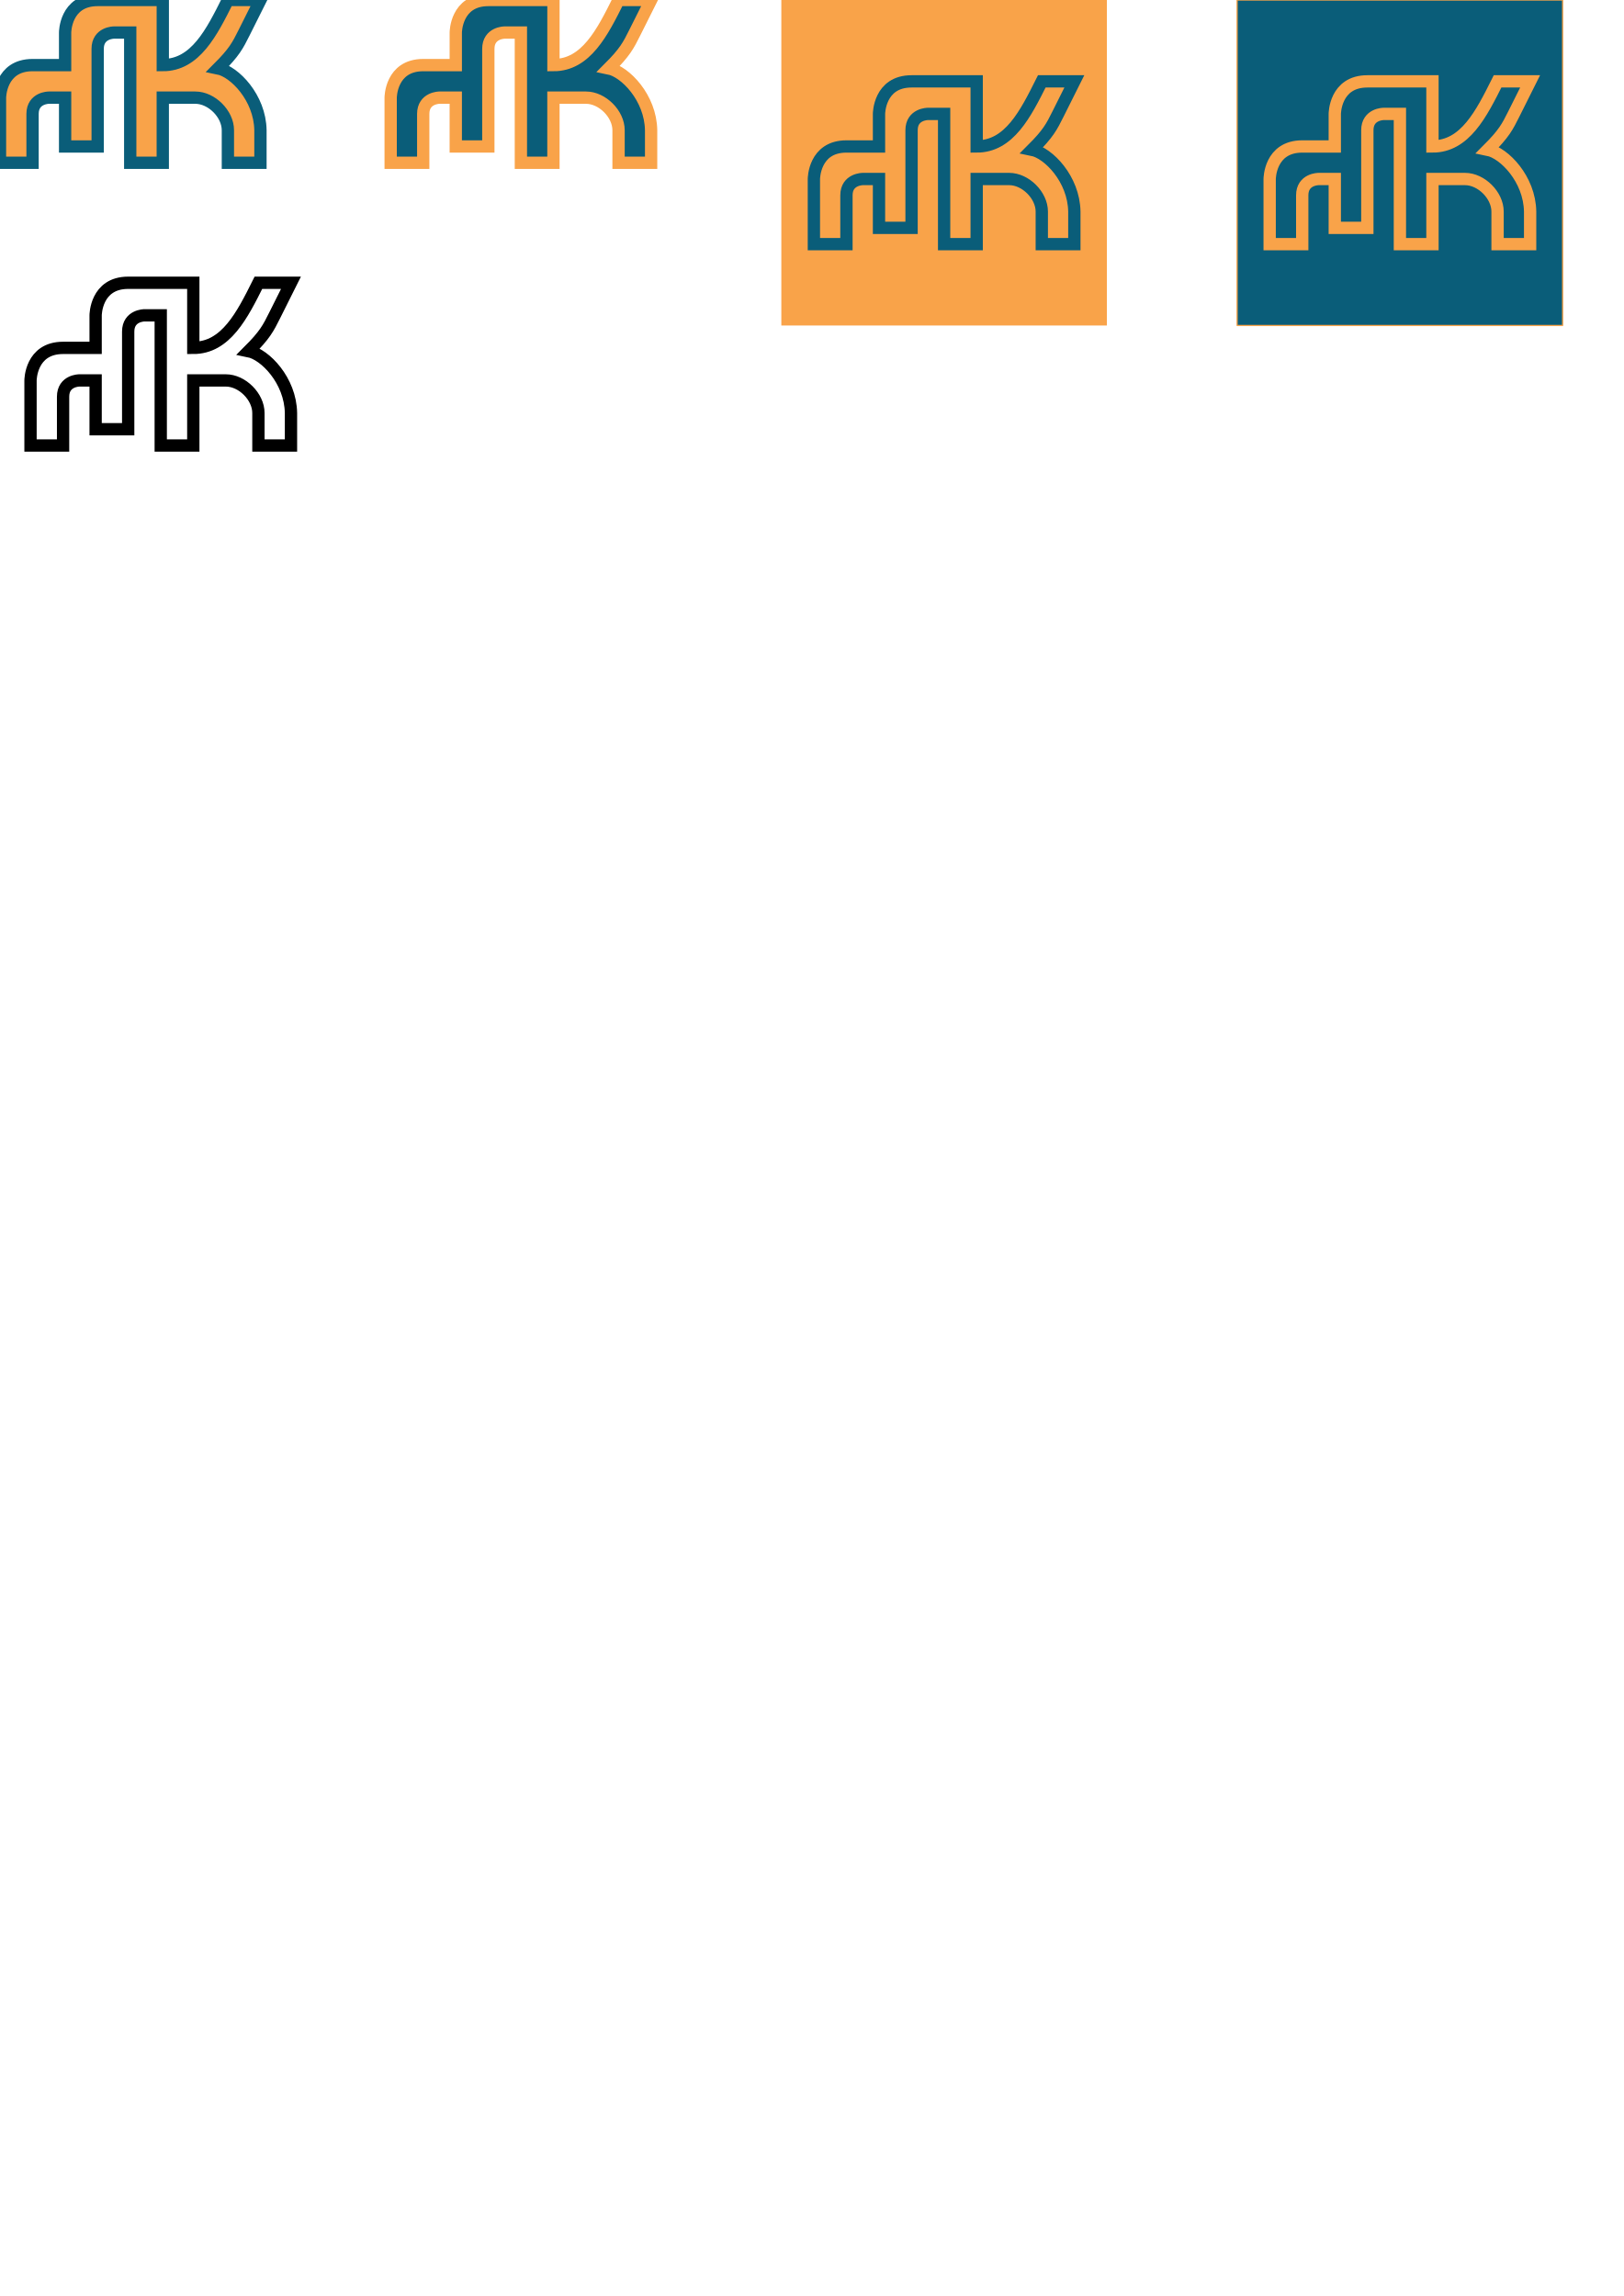
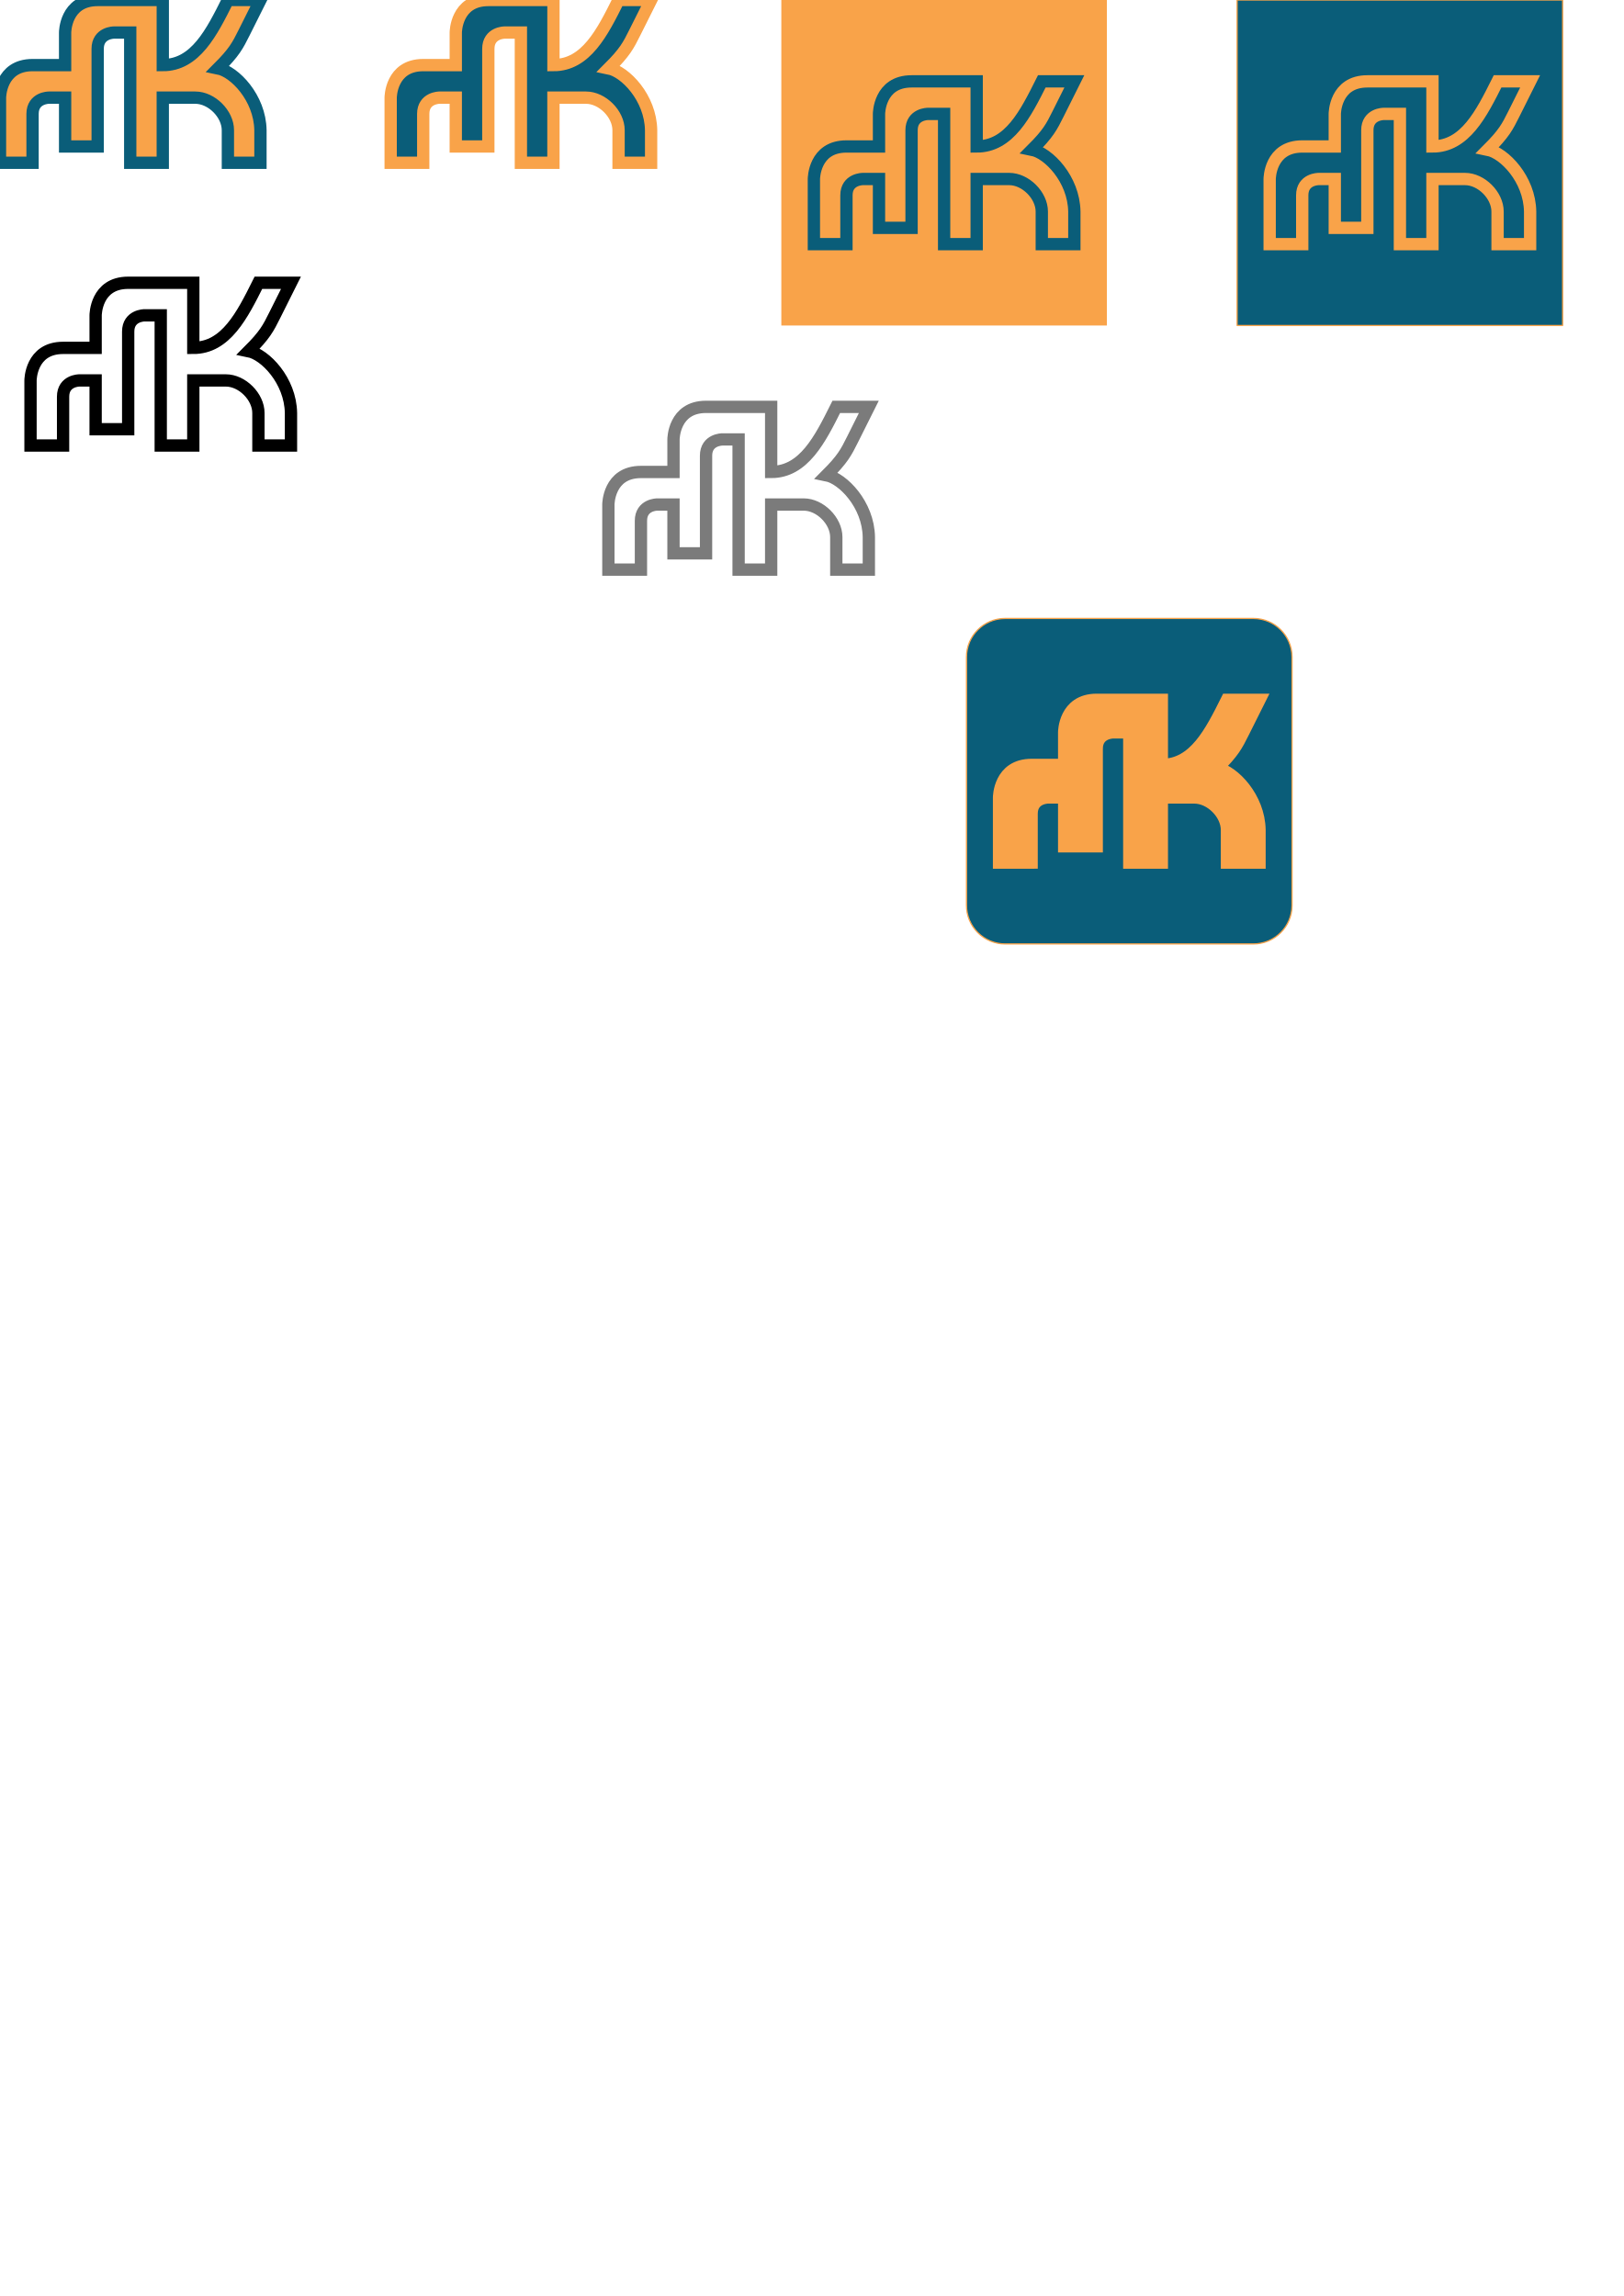
- <svg xmlns="http://www.w3.org/2000/svg" width="210mm" height="297mm" viewBox="0 0 210 297" version="1.1" id="svg8">
+ <svg xmlns="http://www.w3.org/2000/svg" id="svg8" version="1.1" viewBox="0 0 210 297" height="297mm" width="210mm">
  <defs id="defs2" />
  <g id="layer5">
-     <path style="fill:#f9a349;fill-opacity:1;stroke:#0a5d79;stroke-width:1.591;stroke-linecap:butt;stroke-linejoin:miter;stroke-miterlimit:4;stroke-dasharray:none;stroke-opacity:1" d="M 0,21.053 V 12.632 c 0,0 0,-4.211 4.211,-4.211 H 8.421 V 4.211 c 0,0 0,-4.211 4.211,-4.211 h 4.211 4.211 V 8.421 c 4.211,2e-7 6.316,-4.211 8.421,-8.421 h 4.211 L 31.579,4.211 c -0.842,1.684 -1.263,2.526 -3.368,4.632 2.105,0.421 5.406,3.778 5.474,8 v 4.211 h -4.211 v -4.211 c 0,-2.105 -2.105,-4.211 -4.211,-4.211 h -4.211 v 8.421 H 16.842 V 4.211 h -2.105 c 0,0 -2.105,0 -2.105,2.105 V 8.421 10.526 18.947 H 8.421 V 12.632 H 6.316 c 0,0 -2.105,0 -2.105,2.105 v 2.105 4.211 z" id="path880" />
-     <g transform="scale(1.59138)" id="g883">
-       <rect y="0" x="63.5" height="26.458" width="26.458" id="rect913" style="fill:#f9a349;fill-opacity:1;stroke:none;stroke-width:0.1;stroke-linecap:round;stroke-linejoin:bevel;stroke-miterlimit:4;stroke-dasharray:none;stroke-dashoffset:0;stroke-opacity:1" />
-       <path style="fill:none;fill-opacity:1;stroke:#0a5d79;stroke-width:1;stroke-linecap:butt;stroke-linejoin:miter;stroke-miterlimit:4;stroke-dasharray:none;stroke-opacity:1" d="m 66.146,19.844 v -5.292 c 0,0 0,-2.646 2.646,-2.646 h 2.646 V 9.26 c 0,0 0,-2.646 2.646,-2.646 h 2.646 2.646 v 5.292 c 2.646,0 3.969,-2.646 5.292,-5.292 h 2.646 l -1.323,2.646 c -0.529,1.058 -0.794,1.588 -2.117,2.91 1.323,0.265 3.397,2.374 3.44,5.027 v 2.646 h -2.646 v -2.646 c 0,-1.323 -1.323,-2.646 -2.646,-2.646 h -2.646 v 5.292 h -2.646 V 9.26 h -1.323 c 0,0 -1.323,0 -1.323,1.323 v 1.323 1.323 5.292 h -2.646 v -3.969 h -1.323 c 0,0 -1.323,0 -1.323,1.323 v 1.323 2.646 z" id="path880-6" />
+     <path id="path880" d="M 0,21.053 V 12.632 c 0,0 0,-4.211 4.211,-4.211 H 8.421 V 4.211 c 0,0 0,-4.211 4.211,-4.211 h 4.211 4.211 V 8.421 c 4.211,2e-7 6.316,-4.211 8.421,-8.421 h 4.211 L 31.579,4.211 c -0.842,1.684 -1.263,2.526 -3.368,4.632 2.105,0.421 5.406,3.778 5.474,8 v 4.211 h -4.211 v -4.211 c 0,-2.105 -2.105,-4.211 -4.211,-4.211 h -4.211 v 8.421 H 16.842 V 4.211 h -2.105 c 0,0 -2.105,0 -2.105,2.105 V 8.421 10.526 18.947 H 8.421 V 12.632 H 6.316 c 0,0 -2.105,0 -2.105,2.105 v 2.105 4.211 z" style="fill:#f9a349;fill-opacity:1;stroke:#0a5d79;stroke-width:1.591;stroke-linecap:butt;stroke-linejoin:miter;stroke-miterlimit:4;stroke-dasharray:none;stroke-opacity:1" />
+     <g id="g883" transform="scale(1.59138)">
+       <rect style="fill:#f9a349;fill-opacity:1;stroke:none;stroke-width:0.1;stroke-linecap:round;stroke-linejoin:bevel;stroke-miterlimit:4;stroke-dasharray:none;stroke-dashoffset:0;stroke-opacity:1" id="rect913" width="26.458" height="26.458" x="63.5" y="0" />
+       <path id="path880-6" d="m 66.146,19.844 v -5.292 c 0,0 0,-2.646 2.646,-2.646 h 2.646 V 9.26 c 0,0 0,-2.646 2.646,-2.646 h 2.646 2.646 v 5.292 c 2.646,0 3.969,-2.646 5.292,-5.292 h 2.646 l -1.323,2.646 c -0.529,1.058 -0.794,1.588 -2.117,2.91 1.323,0.265 3.397,2.374 3.44,5.027 v 2.646 h -2.646 v -2.646 c 0,-1.323 -1.323,-2.646 -2.646,-2.646 h -2.646 v 5.292 h -2.646 V 9.26 h -1.323 c 0,0 -1.323,0 -1.323,1.323 v 1.323 1.323 5.292 h -2.646 v -3.969 h -1.323 c 0,0 -1.323,0 -1.323,1.323 v 1.323 2.646 z" style="fill:none;fill-opacity:1;stroke:#0a5d79;stroke-width:1;stroke-linecap:butt;stroke-linejoin:miter;stroke-miterlimit:4;stroke-dasharray:none;stroke-opacity:1" />
    </g>
-     <g transform="scale(1.59138)" id="g899">
-       <rect style="fill:#0a5d79;fill-opacity:1;stroke:#f9a349;stroke-width:0.1;stroke-linecap:round;stroke-linejoin:bevel;stroke-miterlimit:4;stroke-dasharray:none;stroke-dashoffset:0;stroke-opacity:1" id="rect913-3" width="26.458" height="26.458" x="100.542" y="0" />
-       <path id="path880-6-4" d="m 103.188,19.844 v -5.292 c 0,0 0,-2.646 2.646,-2.646 h 2.646 V 9.26 c 0,0 0,-2.646 2.646,-2.646 h 2.646 2.646 v 5.292 c 2.646,0 3.969,-2.646 5.292,-5.292 h 2.646 l -1.323,2.646 c -0.529,1.058 -0.794,1.588 -2.117,2.91 1.323,0.265 3.397,2.374 3.44,5.027 v 2.646 h -2.646 v -2.646 c 0,-1.323 -1.323,-2.646 -2.646,-2.646 h -2.646 v 5.292 h -2.646 V 9.26 h -1.323 c 0,0 -1.323,0 -1.323,1.323 v 1.323 1.323 5.292 h -2.646 v -3.969 h -1.323 c 0,0 -1.323,0 -1.323,1.323 v 1.323 2.646 z" style="fill:none;fill-opacity:1;stroke:#f9a349;stroke-width:1;stroke-linecap:butt;stroke-linejoin:miter;stroke-miterlimit:4;stroke-dasharray:none;stroke-opacity:1" />
+     <g id="g899" transform="scale(1.59138)">
+       <rect y="0" x="100.542" height="26.458" width="26.458" id="rect913-3" style="fill:#0a5d79;fill-opacity:1;stroke:#f9a349;stroke-width:0.1;stroke-linecap:round;stroke-linejoin:bevel;stroke-miterlimit:4;stroke-dasharray:none;stroke-dashoffset:0;stroke-opacity:1" />
+       <path style="fill:none;fill-opacity:1;stroke:#f9a349;stroke-width:1;stroke-linecap:butt;stroke-linejoin:miter;stroke-miterlimit:4;stroke-dasharray:none;stroke-opacity:1" d="m 103.188,19.844 v -5.292 c 0,0 0,-2.646 2.646,-2.646 h 2.646 V 9.26 c 0,0 0,-2.646 2.646,-2.646 h 2.646 2.646 v 5.292 c 2.646,0 3.969,-2.646 5.292,-5.292 h 2.646 l -1.323,2.646 c -0.529,1.058 -0.794,1.588 -2.117,2.91 1.323,0.265 3.397,2.374 3.44,5.027 v 2.646 h -2.646 v -2.646 c 0,-1.323 -1.323,-2.646 -2.646,-2.646 h -2.646 v 5.292 h -2.646 V 9.26 h -1.323 c 0,0 -1.323,0 -1.323,1.323 v 1.323 1.323 5.292 h -2.646 v -3.969 h -1.323 c 0,0 -1.323,0 -1.323,1.323 v 1.323 2.646 z" id="path880-6-4" />
    </g>
-     <path id="path880-6-4-1" d="m 50.526,21.053 v -8.421 c 0,0 0,-4.211 4.211,-4.211 h 4.211 V 4.211 c 0,0 0,-4.211 4.211,-4.211 h 4.211 4.211 V 8.421 c 4.211,0 6.316,-4.211 8.421,-8.421 h 4.211 L 82.105,4.211 c -0.842,1.684 -1.263,2.526 -3.368,4.632 2.105,0.421 5.406,3.778 5.474,8 v 4.211 h -4.211 v -4.211 c 0,-2.105 -2.105,-4.211 -4.211,-4.211 h -4.211 v 8.421 H 67.368 V 4.211 h -2.105 c 0,0 -2.105,0 -2.105,2.105 v 2.105 2.105 8.421 h -4.211 v -6.316 h -2.105 c 0,0 -2.105,0 -2.105,2.105 v 2.105 4.211 z" style="fill:#0a5d79;fill-opacity:1;stroke:#f9a349;stroke-width:1.591;stroke-linecap:butt;stroke-linejoin:miter;stroke-miterlimit:4;stroke-dasharray:none;stroke-opacity:1" />
-     <g transform="scale(1.59138)" id="g895">
-       <rect style="fill:#f9a349;fill-opacity:1;stroke:none;stroke-width:0.1;stroke-linecap:round;stroke-linejoin:bevel;stroke-miterlimit:4;stroke-dasharray:none;stroke-dashoffset:0;stroke-opacity:1" id="rect913-0" width="26.458" height="26.458" x="137.583" y="0" />
-       <path id="path880-6-49" d="m 140.229,19.844 v -5.292 c 0,0 0,-2.646 2.646,-2.646 h 2.646 V 9.26 c 0,0 0,-2.646 2.646,-2.646 h 2.646 2.646 v 5.292 c 2.646,0 3.969,-2.646 5.292,-5.292 h 2.646 l -1.323,2.646 c -0.529,1.058 -0.794,1.588 -2.117,2.91 1.323,0.265 3.397,2.374 3.44,5.027 v 2.646 h -2.646 v -2.646 c 0,-1.323 -1.323,-2.646 -2.646,-2.646 h -2.646 v 5.292 h -2.646 V 9.26 h -1.323 c 0,0 -1.323,0 -1.323,1.323 v 1.323 1.323 5.292 h -2.646 v -3.969 h -1.323 c 0,0 -1.323,0 -1.323,1.323 v 1.323 2.646 z" style="fill:none;fill-opacity:1;stroke:#237479;stroke-width:0.5;stroke-linecap:butt;stroke-linejoin:miter;stroke-miterlimit:4;stroke-dasharray:none;stroke-opacity:1" />
-       <rect y="0" x="137.583" height="26.458" width="26.458" id="rect990" style="fill:#f9a349;fill-opacity:1;stroke:#000000;stroke-width:1;stroke-linecap:round;stroke-linejoin:bevel;stroke-miterlimit:4;stroke-dasharray:none;stroke-dashoffset:0;stroke-opacity:1" />
-       <path style="fill:#0a5d79;fill-opacity:1;stroke:#000000;stroke-width:1;stroke-linecap:butt;stroke-linejoin:miter;stroke-miterlimit:4;stroke-dasharray:none;stroke-opacity:1" d="m 140.229,19.844 v -5.292 c 0,0 0,-2.646 2.646,-2.646 h 2.646 V 9.26 c 0,0 0,-2.646 2.646,-2.646 h 2.646 2.646 v 5.292 c 2.646,0 3.969,-2.646 5.292,-5.292 h 2.646 l -1.323,2.646 c -0.529,1.058 -0.794,1.588 -2.117,2.91 1.323,0.265 3.397,2.374 3.44,5.027 v 2.646 h -2.646 v -2.646 c 0,-1.323 -1.323,-2.646 -2.646,-2.646 h -2.646 v 5.292 h -2.646 V 9.26 h -1.323 c 0,0 -1.323,0 -1.323,1.323 v 1.323 1.323 5.292 h -2.646 v -3.969 h -1.323 c 0,0 -1.323,0 -1.323,1.323 v 1.323 2.646 z" id="path992" />
+     <path style="fill:#0a5d79;fill-opacity:1;stroke:#f9a349;stroke-width:1.591;stroke-linecap:butt;stroke-linejoin:miter;stroke-miterlimit:4;stroke-dasharray:none;stroke-opacity:1" d="m 50.526,21.053 v -8.421 c 0,0 0,-4.211 4.211,-4.211 h 4.211 V 4.211 c 0,0 0,-4.211 4.211,-4.211 h 4.211 4.211 V 8.421 c 4.211,0 6.316,-4.211 8.421,-8.421 h 4.211 L 82.105,4.211 c -0.842,1.684 -1.263,2.526 -3.368,4.632 2.105,0.421 5.406,3.778 5.474,8 v 4.211 h -4.211 v -4.211 c 0,-2.105 -2.105,-4.211 -4.211,-4.211 h -4.211 v 8.421 H 67.368 V 4.211 h -2.105 c 0,0 -2.105,0 -2.105,2.105 v 2.105 2.105 8.421 h -4.211 v -6.316 h -2.105 c 0,0 -2.105,0 -2.105,2.105 v 2.105 4.211 z" id="path880-6-4-1" />
+     <g id="g895" transform="scale(1.59138)">
+       <rect y="0" x="137.583" height="26.458" width="26.458" id="rect913-0" style="fill:#f9a349;fill-opacity:1;stroke:none;stroke-width:0.1;stroke-linecap:round;stroke-linejoin:bevel;stroke-miterlimit:4;stroke-dasharray:none;stroke-dashoffset:0;stroke-opacity:1" />
+       <path style="fill:none;fill-opacity:1;stroke:#237479;stroke-width:0.5;stroke-linecap:butt;stroke-linejoin:miter;stroke-miterlimit:4;stroke-dasharray:none;stroke-opacity:1" d="m 140.229,19.844 v -5.292 c 0,0 0,-2.646 2.646,-2.646 h 2.646 V 9.26 c 0,0 0,-2.646 2.646,-2.646 h 2.646 2.646 v 5.292 c 2.646,0 3.969,-2.646 5.292,-5.292 h 2.646 l -1.323,2.646 c -0.529,1.058 -0.794,1.588 -2.117,2.91 1.323,0.265 3.397,2.374 3.44,5.027 v 2.646 h -2.646 v -2.646 c 0,-1.323 -1.323,-2.646 -2.646,-2.646 h -2.646 v 5.292 h -2.646 V 9.26 h -1.323 c 0,0 -1.323,0 -1.323,1.323 v 1.323 1.323 5.292 h -2.646 v -3.969 h -1.323 c 0,0 -1.323,0 -1.323,1.323 v 1.323 2.646 z" id="path880-6-49" />
+       <rect style="fill:#f9a349;fill-opacity:1;stroke:#000000;stroke-width:1;stroke-linecap:round;stroke-linejoin:bevel;stroke-miterlimit:4;stroke-dasharray:none;stroke-dashoffset:0;stroke-opacity:1" id="rect990" width="26.458" height="26.458" x="137.583" y="0" />
+       <path id="path992" d="m 140.229,19.844 v -5.292 c 0,0 0,-2.646 2.646,-2.646 h 2.646 V 9.26 c 0,0 0,-2.646 2.646,-2.646 h 2.646 2.646 v 5.292 c 2.646,0 3.969,-2.646 5.292,-5.292 h 2.646 l -1.323,2.646 c -0.529,1.058 -0.794,1.588 -2.117,2.91 1.323,0.265 3.397,2.374 3.44,5.027 v 2.646 h -2.646 v -2.646 c 0,-1.323 -1.323,-2.646 -2.646,-2.646 h -2.646 v 5.292 h -2.646 V 9.26 h -1.323 c 0,0 -1.323,0 -1.323,1.323 v 1.323 1.323 5.292 h -2.646 v -3.969 h -1.323 c 0,0 -1.323,0 -1.323,1.323 v 1.323 2.646 z" style="fill:#0a5d79;fill-opacity:1;stroke:#000000;stroke-width:1;stroke-linecap:butt;stroke-linejoin:miter;stroke-miterlimit:4;stroke-dasharray:none;stroke-opacity:1" />
    </g>
-     <g transform="scale(1.59138)" id="g921">
-       <rect y="0" x="174.625" height="26.458" width="26.458" id="rect913-3-2" style="fill:#237479;fill-opacity:1;stroke:#f9a349;stroke-width:0.1;stroke-linecap:round;stroke-linejoin:bevel;stroke-miterlimit:4;stroke-dasharray:none;stroke-dashoffset:0;stroke-opacity:1" />
-       <path style="fill:none;fill-opacity:1;stroke:#f9a349;stroke-width:0.5;stroke-linecap:butt;stroke-linejoin:miter;stroke-miterlimit:4;stroke-dasharray:none;stroke-opacity:1" d="m 177.271,19.844 v -5.292 c 0,0 0,-2.646 2.646,-2.646 h 2.646 V 9.26 c 0,0 0,-2.646 2.646,-2.646 h 2.646 2.646 v 5.292 c 2.646,0 3.969,-2.646 5.292,-5.292 h 2.646 l -1.323,2.646 c -0.529,1.058 -0.794,1.588 -2.117,2.91 1.323,0.265 3.397,2.374 3.44,5.027 v 2.646 h -2.646 v -2.646 c 0,-1.323 -1.323,-2.646 -2.646,-2.646 h -2.646 v 5.292 h -2.646 V 9.26 h -1.323 c 0,0 -1.323,0 -1.323,1.323 v 1.323 1.323 5.292 h -2.646 v -3.969 h -1.323 c 0,0 -1.323,0 -1.323,1.323 v 1.323 2.646 z" id="path880-6-4-5" />
-       <rect style="fill:#0a5d79;fill-opacity:1;stroke:#000000;stroke-width:1;stroke-linecap:round;stroke-linejoin:bevel;stroke-miterlimit:4;stroke-dasharray:none;stroke-dashoffset:0;stroke-opacity:1" id="rect994" width="26.458" height="26.458" x="174.625" y="0" />
-       <path id="path996" d="m 177.271,19.844 v -5.292 c 0,0 0,-2.646 2.646,-2.646 h 2.646 V 9.26 c 0,0 0,-2.646 2.646,-2.646 h 2.646 2.646 v 5.292 c 2.646,0 3.969,-2.646 5.292,-5.292 h 2.646 l -1.323,2.646 c -0.529,1.058 -0.794,1.588 -2.117,2.91 1.323,0.265 3.397,2.374 3.44,5.027 v 2.646 h -2.646 v -2.646 c 0,-1.323 -1.323,-2.646 -2.646,-2.646 h -2.646 v 5.292 h -2.646 V 9.26 h -1.323 c 0,0 -1.323,0 -1.323,1.323 v 1.323 1.323 5.292 h -2.646 v -3.969 h -1.323 c 0,0 -1.323,0 -1.323,1.323 v 1.323 2.646 z" style="fill:#f9a349;fill-opacity:1;stroke:#000000;stroke-width:1;stroke-linecap:butt;stroke-linejoin:miter;stroke-miterlimit:4;stroke-dasharray:none;stroke-opacity:1" />
+     <g id="g921" transform="scale(1.59138)">
+       <rect style="fill:#237479;fill-opacity:1;stroke:#f9a349;stroke-width:0.1;stroke-linecap:round;stroke-linejoin:bevel;stroke-miterlimit:4;stroke-dasharray:none;stroke-dashoffset:0;stroke-opacity:1" id="rect913-3-2" width="26.458" height="26.458" x="174.625" y="0" />
+       <path id="path880-6-4-5" d="m 177.271,19.844 v -5.292 c 0,0 0,-2.646 2.646,-2.646 h 2.646 V 9.26 c 0,0 0,-2.646 2.646,-2.646 h 2.646 2.646 v 5.292 c 2.646,0 3.969,-2.646 5.292,-5.292 h 2.646 l -1.323,2.646 c -0.529,1.058 -0.794,1.588 -2.117,2.91 1.323,0.265 3.397,2.374 3.44,5.027 v 2.646 h -2.646 v -2.646 c 0,-1.323 -1.323,-2.646 -2.646,-2.646 h -2.646 v 5.292 h -2.646 V 9.26 h -1.323 c 0,0 -1.323,0 -1.323,1.323 v 1.323 1.323 5.292 h -2.646 v -3.969 h -1.323 c 0,0 -1.323,0 -1.323,1.323 v 1.323 2.646 z" style="fill:none;fill-opacity:1;stroke:#f9a349;stroke-width:0.5;stroke-linecap:butt;stroke-linejoin:miter;stroke-miterlimit:4;stroke-dasharray:none;stroke-opacity:1" />
+       <rect y="0" x="174.625" height="26.458" width="26.458" id="rect994" style="fill:#0a5d79;fill-opacity:1;stroke:#000000;stroke-width:1;stroke-linecap:round;stroke-linejoin:bevel;stroke-miterlimit:4;stroke-dasharray:none;stroke-dashoffset:0;stroke-opacity:1" />
+       <path style="fill:#f9a349;fill-opacity:1;stroke:#000000;stroke-width:1;stroke-linecap:butt;stroke-linejoin:miter;stroke-miterlimit:4;stroke-dasharray:none;stroke-opacity:1" d="m 177.271,19.844 v -5.292 c 0,0 0,-2.646 2.646,-2.646 h 2.646 V 9.26 c 0,0 0,-2.646 2.646,-2.646 h 2.646 2.646 v 5.292 c 2.646,0 3.969,-2.646 5.292,-5.292 h 2.646 l -1.323,2.646 c -0.529,1.058 -0.794,1.588 -2.117,2.91 1.323,0.265 3.397,2.374 3.44,5.027 v 2.646 h -2.646 v -2.646 c 0,-1.323 -1.323,-2.646 -2.646,-2.646 h -2.646 v 5.292 h -2.646 V 9.26 h -1.323 c 0,0 -1.323,0 -1.323,1.323 v 1.323 1.323 5.292 h -2.646 v -3.969 h -1.323 c 0,0 -1.323,0 -1.323,1.323 v 1.323 2.646 z" id="path996" />
    </g>
-     <path id="path880-65" d="m 3.947,57.632 v -8.421 c 0,0 0,-4.211 4.211,-4.211 H 12.368 v -4.211 c 0,0 0,-4.211 4.211,-4.211 H 20.789 25 V 45 c 4.211,10e-7 6.316,-4.211 8.421,-8.421 h 4.211 l -2.105,4.211 c -0.842,1.684 -1.263,2.526 -3.368,4.632 2.105,0.421 5.406,3.778 5.474,8 v 4.211 h -4.211 v -4.211 c 0,-2.105 -2.105,-4.211 -4.211,-4.211 H 25 v 8.421 H 20.789 V 40.789 h -2.105 c 0,0 -2.105,0 -2.105,2.105 V 45 47.105 55.526 H 12.368 v -6.316 h -2.105 c 0,0 -2.105,0 -2.105,2.105 v 2.105 4.211 z" style="fill:#f9a349;fill-opacity:0;stroke:#000000;stroke-width:1.591;stroke-linecap:butt;stroke-linejoin:miter;stroke-miterlimit:4;stroke-dasharray:none;stroke-opacity:1" />
+     <path style="fill:#f9a349;fill-opacity:0;stroke:#000000;stroke-width:1.591;stroke-linecap:butt;stroke-linejoin:miter;stroke-miterlimit:4;stroke-dasharray:none;stroke-opacity:1" d="m 3.947,57.632 v -8.421 c 0,0 0,-4.211 4.211,-4.211 H 12.368 v -4.211 c 0,0 0,-4.211 4.211,-4.211 H 20.789 25 V 45 c 4.211,10e-7 6.316,-4.211 8.421,-8.421 h 4.211 l -2.105,4.211 c -0.842,1.684 -1.263,2.526 -3.368,4.632 2.105,0.421 5.406,3.778 5.474,8 v 4.211 h -4.211 v -4.211 c 0,-2.105 -2.105,-4.211 -4.211,-4.211 H 25 v 8.421 H 20.789 V 40.789 h -2.105 c 0,0 -2.105,0 -2.105,2.105 V 45 47.105 55.526 H 12.368 v -6.316 h -2.105 c 0,0 -2.105,0 -2.105,2.105 v 2.105 4.211 z" id="path880-65" />
+     <path id="path880-65-3" d="m 78.684,73.684 v -8.421 c 0,0 0,-4.211 4.211,-4.211 h 4.211 v -4.211 c 0,0 0,-4.211 4.211,-4.211 h 4.211 4.211 v 8.421 c 4.211,10e-7 6.316,-4.211 8.421,-8.421 h 4.211 l -2.105,4.211 c -0.842,1.684 -1.263,2.526 -3.368,4.632 2.105,0.421 5.406,3.778 5.474,8 v 4.211 h -4.211 v -4.211 c 0,-2.105 -2.105,-4.211 -4.211,-4.211 h -4.211 v 8.421 H 95.526 V 56.842 h -2.105 c 0,0 -2.105,0 -2.105,2.105 v 2.105 2.105 8.421 H 87.105 v -6.316 h -2.105 c 0,0 -2.105,0 -2.105,2.105 v 2.105 4.211 z" style="fill:#f9a349;fill-opacity:0;stroke:#7b7b7b;stroke-width:1.591;stroke-linecap:butt;stroke-linejoin:miter;stroke-miterlimit:4;stroke-dasharray:none;stroke-opacity:1" />
+     <path id="path880-6-4-9" d="m 228.947,102.632 v -8.421 c 0,0 0,-4.211 4.211,-4.211 h 4.211 v -4.211 c 0,0 0,-4.211 4.211,-4.211 H 245.789 250 V 90 c 4.211,0 6.316,-4.211 8.421,-8.421 h 4.211 l -2.105,4.211 c -0.842,1.684 -1.263,2.526 -3.368,4.632 2.105,0.421 5.406,3.778 5.474,8 v 4.211 h -4.211 v -4.211 c 0,-2.105 -2.105,-4.211 -4.211,-4.211 H 250 v 8.421 h -4.211 V 85.789 h -2.105 c 0,0 -2.105,0 -2.105,2.105 V 90 v 2.105 8.421 h -4.211 v -6.316 h -2.105 c 0,0 -2.105,0 -2.105,2.105 v 2.105 4.211 z" style="fill:#0a5d79;fill-opacity:1;stroke:#0a5d79;stroke-width:1;stroke-linecap:butt;stroke-linejoin:miter;stroke-miterlimit:4;stroke-dasharray:none;stroke-opacity:1" />
+     <g id="g926">
+       <rect style="fill:#0a5d79;fill-opacity:1;stroke:#f9a349;stroke-width:0.159;stroke-linecap:round;stroke-linejoin:bevel;stroke-miterlimit:4;stroke-dasharray:none;stroke-dashoffset:0;stroke-opacity:1" id="rect913-3-9" width="42.105" height="42.105" x="125" y="80" ry="5" />
+       <path id="path880-6-4-54" d="m 129.211,111.579 v -8.421 c 0,0 0,-4.211 4.211,-4.211 h 4.211 v -4.211 c 0,0 0,-4.211 4.211,-4.211 h 4.211 4.211 v 8.421 c 4.211,0 6.316,-4.211 8.421,-8.421 h 4.211 l -2.105,4.211 c -0.842,1.684 -1.263,2.526 -3.368,4.632 2.105,0.421 5.406,3.778 5.474,8 v 4.211 h -4.211 v -4.211 c 0,-2.105 -2.105,-4.211 -4.211,-4.211 h -4.211 v 8.421 h -4.211 V 94.737 h -2.105 c 0,0 -2.105,0 -2.105,2.105 v 2.105 2.105 8.421 h -4.211 v -6.316 h -2.105 c 0,0 -2.105,0 -2.105,2.105 v 2.105 4.211 z" style="fill:#f9a349;fill-opacity:1;stroke:#f9a349;stroke-width:1.591;stroke-linecap:butt;stroke-linejoin:miter;stroke-miterlimit:4;stroke-dasharray:none;stroke-opacity:1" />
+     </g>
  </g>
</svg>
